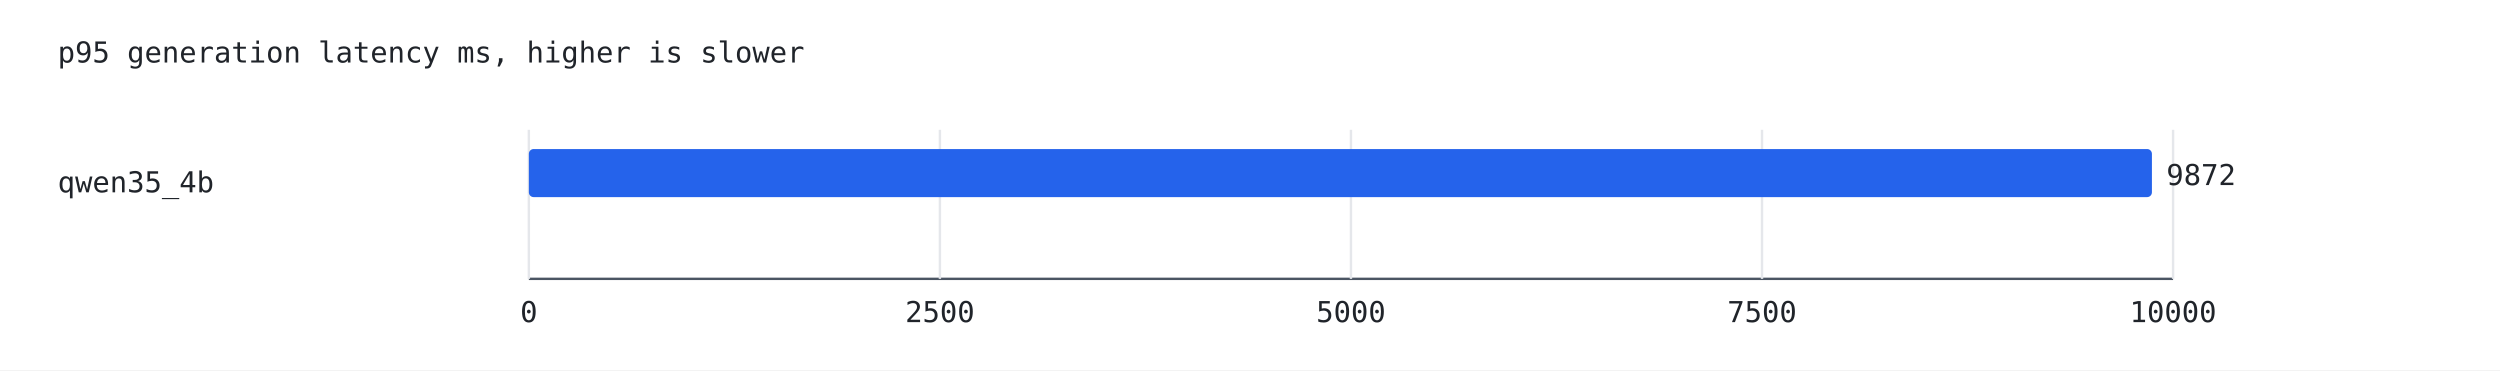
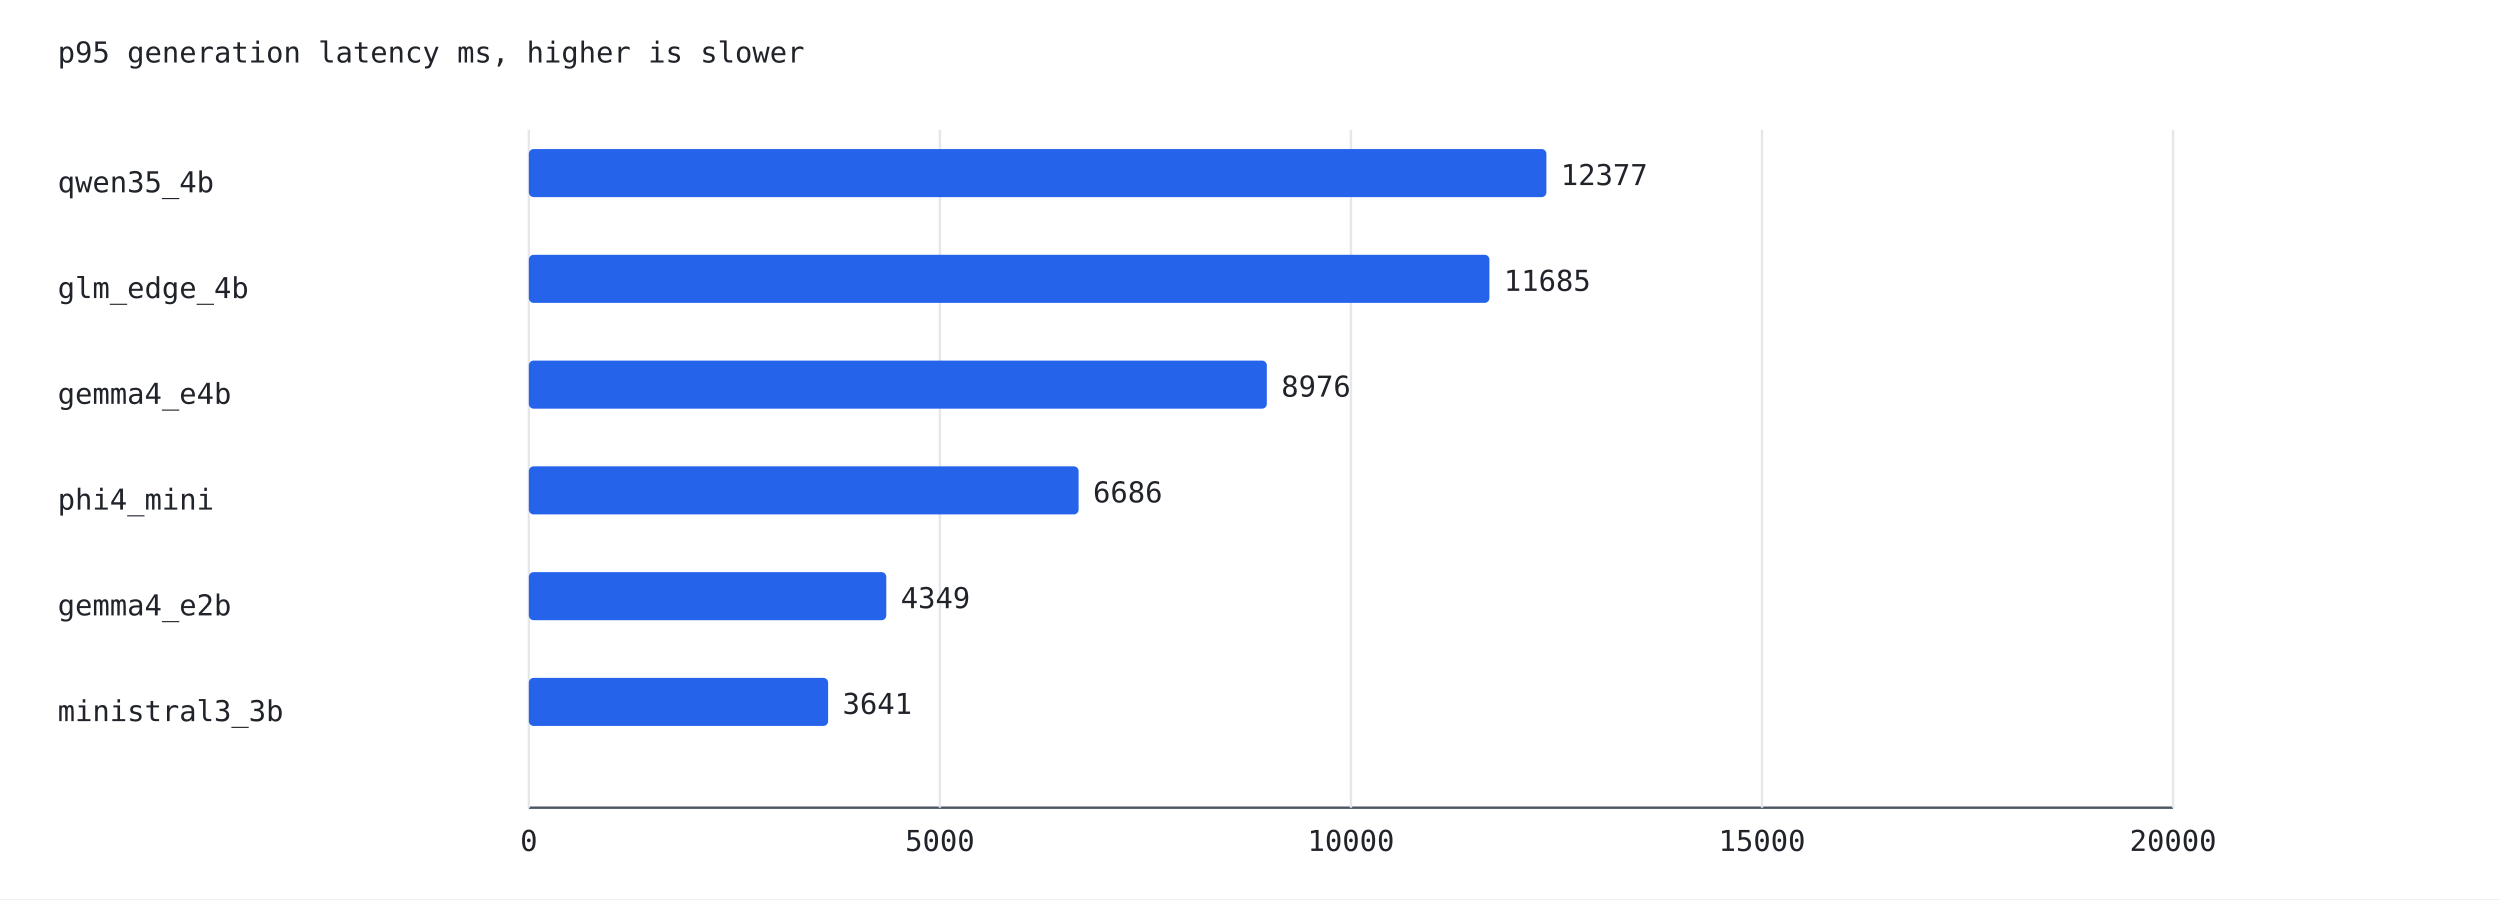
- <svg xmlns="http://www.w3.org/2000/svg" width="1040" height="154" viewBox="0 0 1040 154">
-   <rect x="0" y="0" width="1040" height="154" fill="#ffffff" />
+ <svg xmlns="http://www.w3.org/2000/svg" width="1040" height="374" viewBox="0 0 1040 374">
+   <rect x="0" y="0" width="1040" height="374" fill="#ffffff" />
  <style>
text { font: 12px ui-monospace, SFMono-Regular, Menlo, Consolas, monospace; fill: #20242a; }
.axis { stroke: #4b5563; stroke-width: 1; }
.grid { stroke: #e5e7eb; stroke-width: 1; }
.bar { fill: #2563eb; }
.point { fill: #dc2626; stroke: #7f1d1d; stroke-width: 1; opacity: 0.85; }
</style>
  <text x="24" y="26">p95 generation latency ms, higher is slower</text>
-   <line class="axis" x1="220" y1="116" x2="904" y2="116" />
-   <line class="grid" x1="220.0" y1="54" x2="220.0" y2="116" />
-   <text text-anchor="middle" x="220.0" y="134">0</text>
-   <line class="grid" x1="391.0" y1="54" x2="391.0" y2="116" />
-   <text text-anchor="middle" x="391.0" y="134">2500</text>
-   <line class="grid" x1="562.0" y1="54" x2="562.0" y2="116" />
-   <text text-anchor="middle" x="562.0" y="134">5000</text>
-   <line class="grid" x1="733.0" y1="54" x2="733.0" y2="116" />
-   <text text-anchor="middle" x="733.0" y="134">7500</text>
-   <line class="grid" x1="904.0" y1="54" x2="904.0" y2="116" />
-   <text text-anchor="middle" x="904.0" y="134">10000</text>
+   <line class="axis" x1="220" y1="336" x2="904" y2="336" />
+   <line class="grid" x1="220.0" y1="54" x2="220.0" y2="336" />
+   <text text-anchor="middle" x="220.0" y="354">0</text>
+   <line class="grid" x1="391.0" y1="54" x2="391.0" y2="336" />
+   <text text-anchor="middle" x="391.0" y="354">5000</text>
+   <line class="grid" x1="562.0" y1="54" x2="562.0" y2="336" />
+   <text text-anchor="middle" x="562.0" y="354">10000</text>
+   <line class="grid" x1="733.0" y1="54" x2="733.0" y2="336" />
+   <text text-anchor="middle" x="733.0" y="354">15000</text>
+   <line class="grid" x1="904.0" y1="54" x2="904.0" y2="336" />
+   <text text-anchor="middle" x="904.0" y="354">20000</text>
  <text x="24" y="80">qwen35_4b</text>
-   <rect class="bar" x="220" y="62" width="675.2" height="20" rx="2" />
-   <text x="901.2" y="77">9872</text>
+   <rect class="bar" x="220" y="62" width="423.3" height="20" rx="2" />
+   <text x="649.3" y="77">12377</text>
+   <text x="24" y="124">glm_edge_4b</text>
+   <rect class="bar" x="220" y="106" width="399.6" height="20" rx="2" />
+   <text x="625.6" y="121">11685</text>
+   <text x="24" y="168">gemma4_e4b</text>
+   <rect class="bar" x="220" y="150" width="307.0" height="20" rx="2" />
+   <text x="533.0" y="165">8976</text>
+   <text x="24" y="212">phi4_mini</text>
+   <rect class="bar" x="220" y="194" width="228.7" height="20" rx="2" />
+   <text x="454.7" y="209">6686</text>
+   <text x="24" y="256">gemma4_e2b</text>
+   <rect class="bar" x="220" y="238" width="148.7" height="20" rx="2" />
+   <text x="374.7" y="253">4349</text>
+   <text x="24" y="300">ministral3_3b</text>
+   <rect class="bar" x="220" y="282" width="124.5" height="20" rx="2" />
+   <text x="350.5" y="297">3641</text>
</svg>
